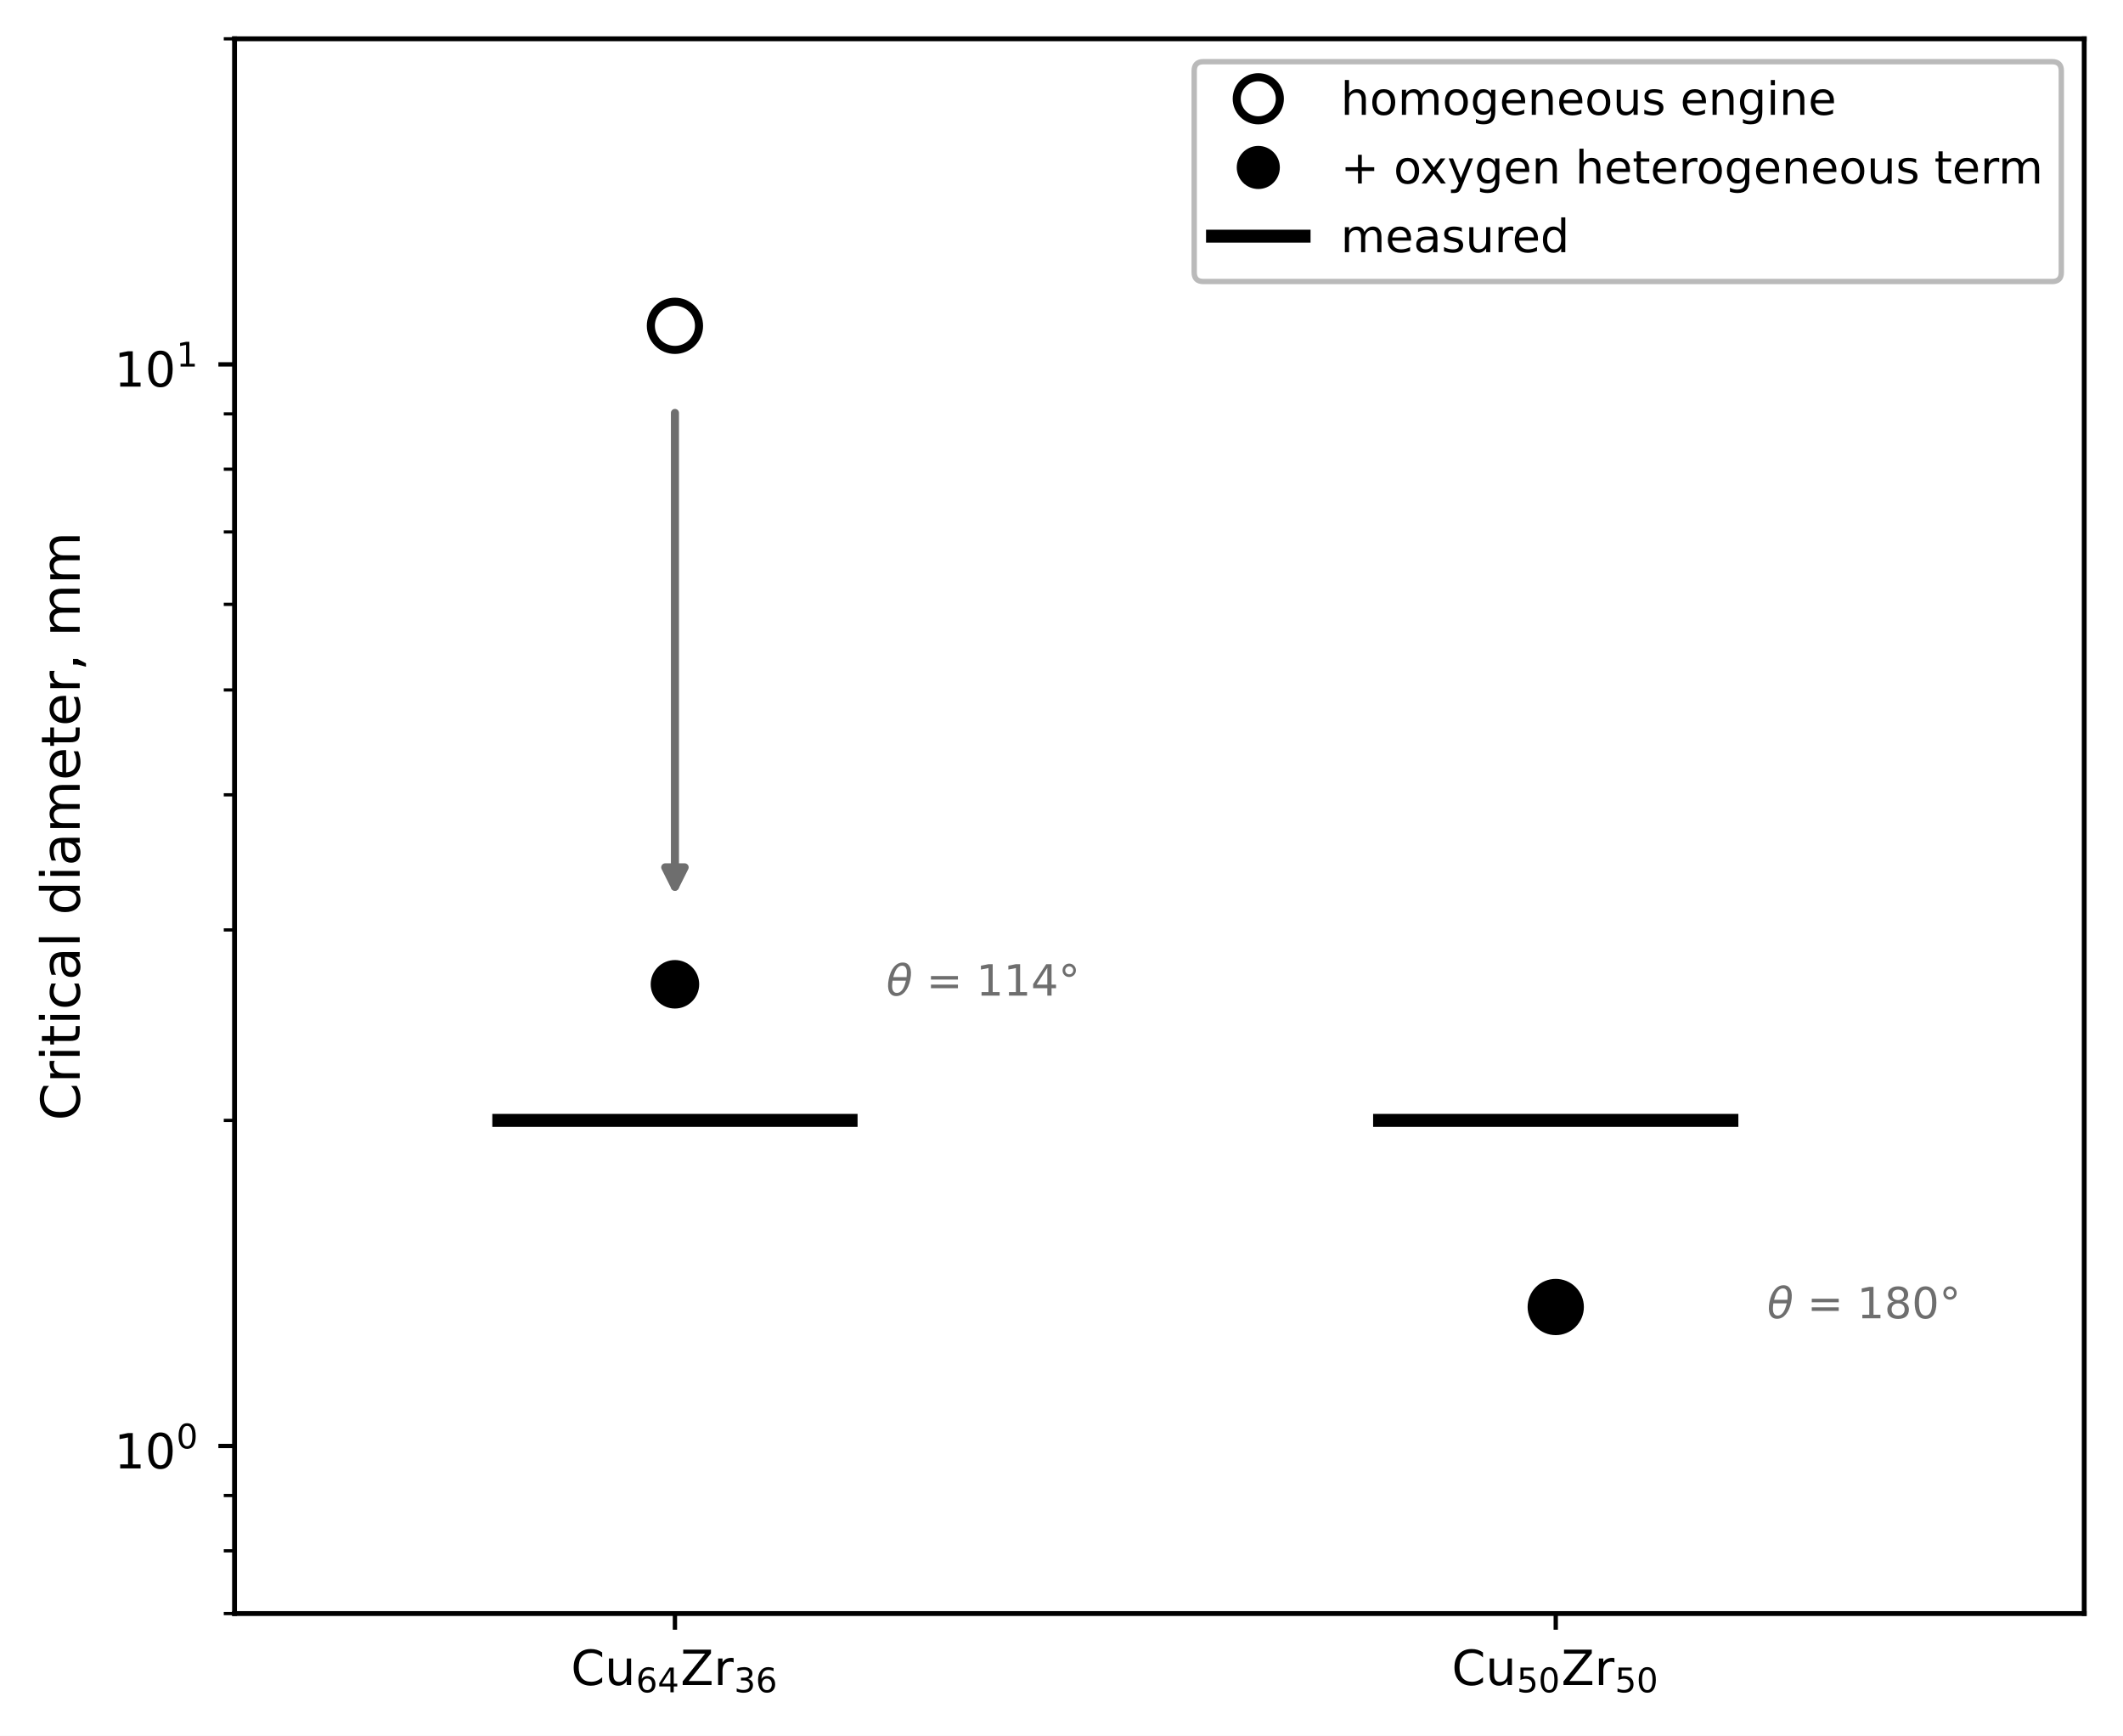
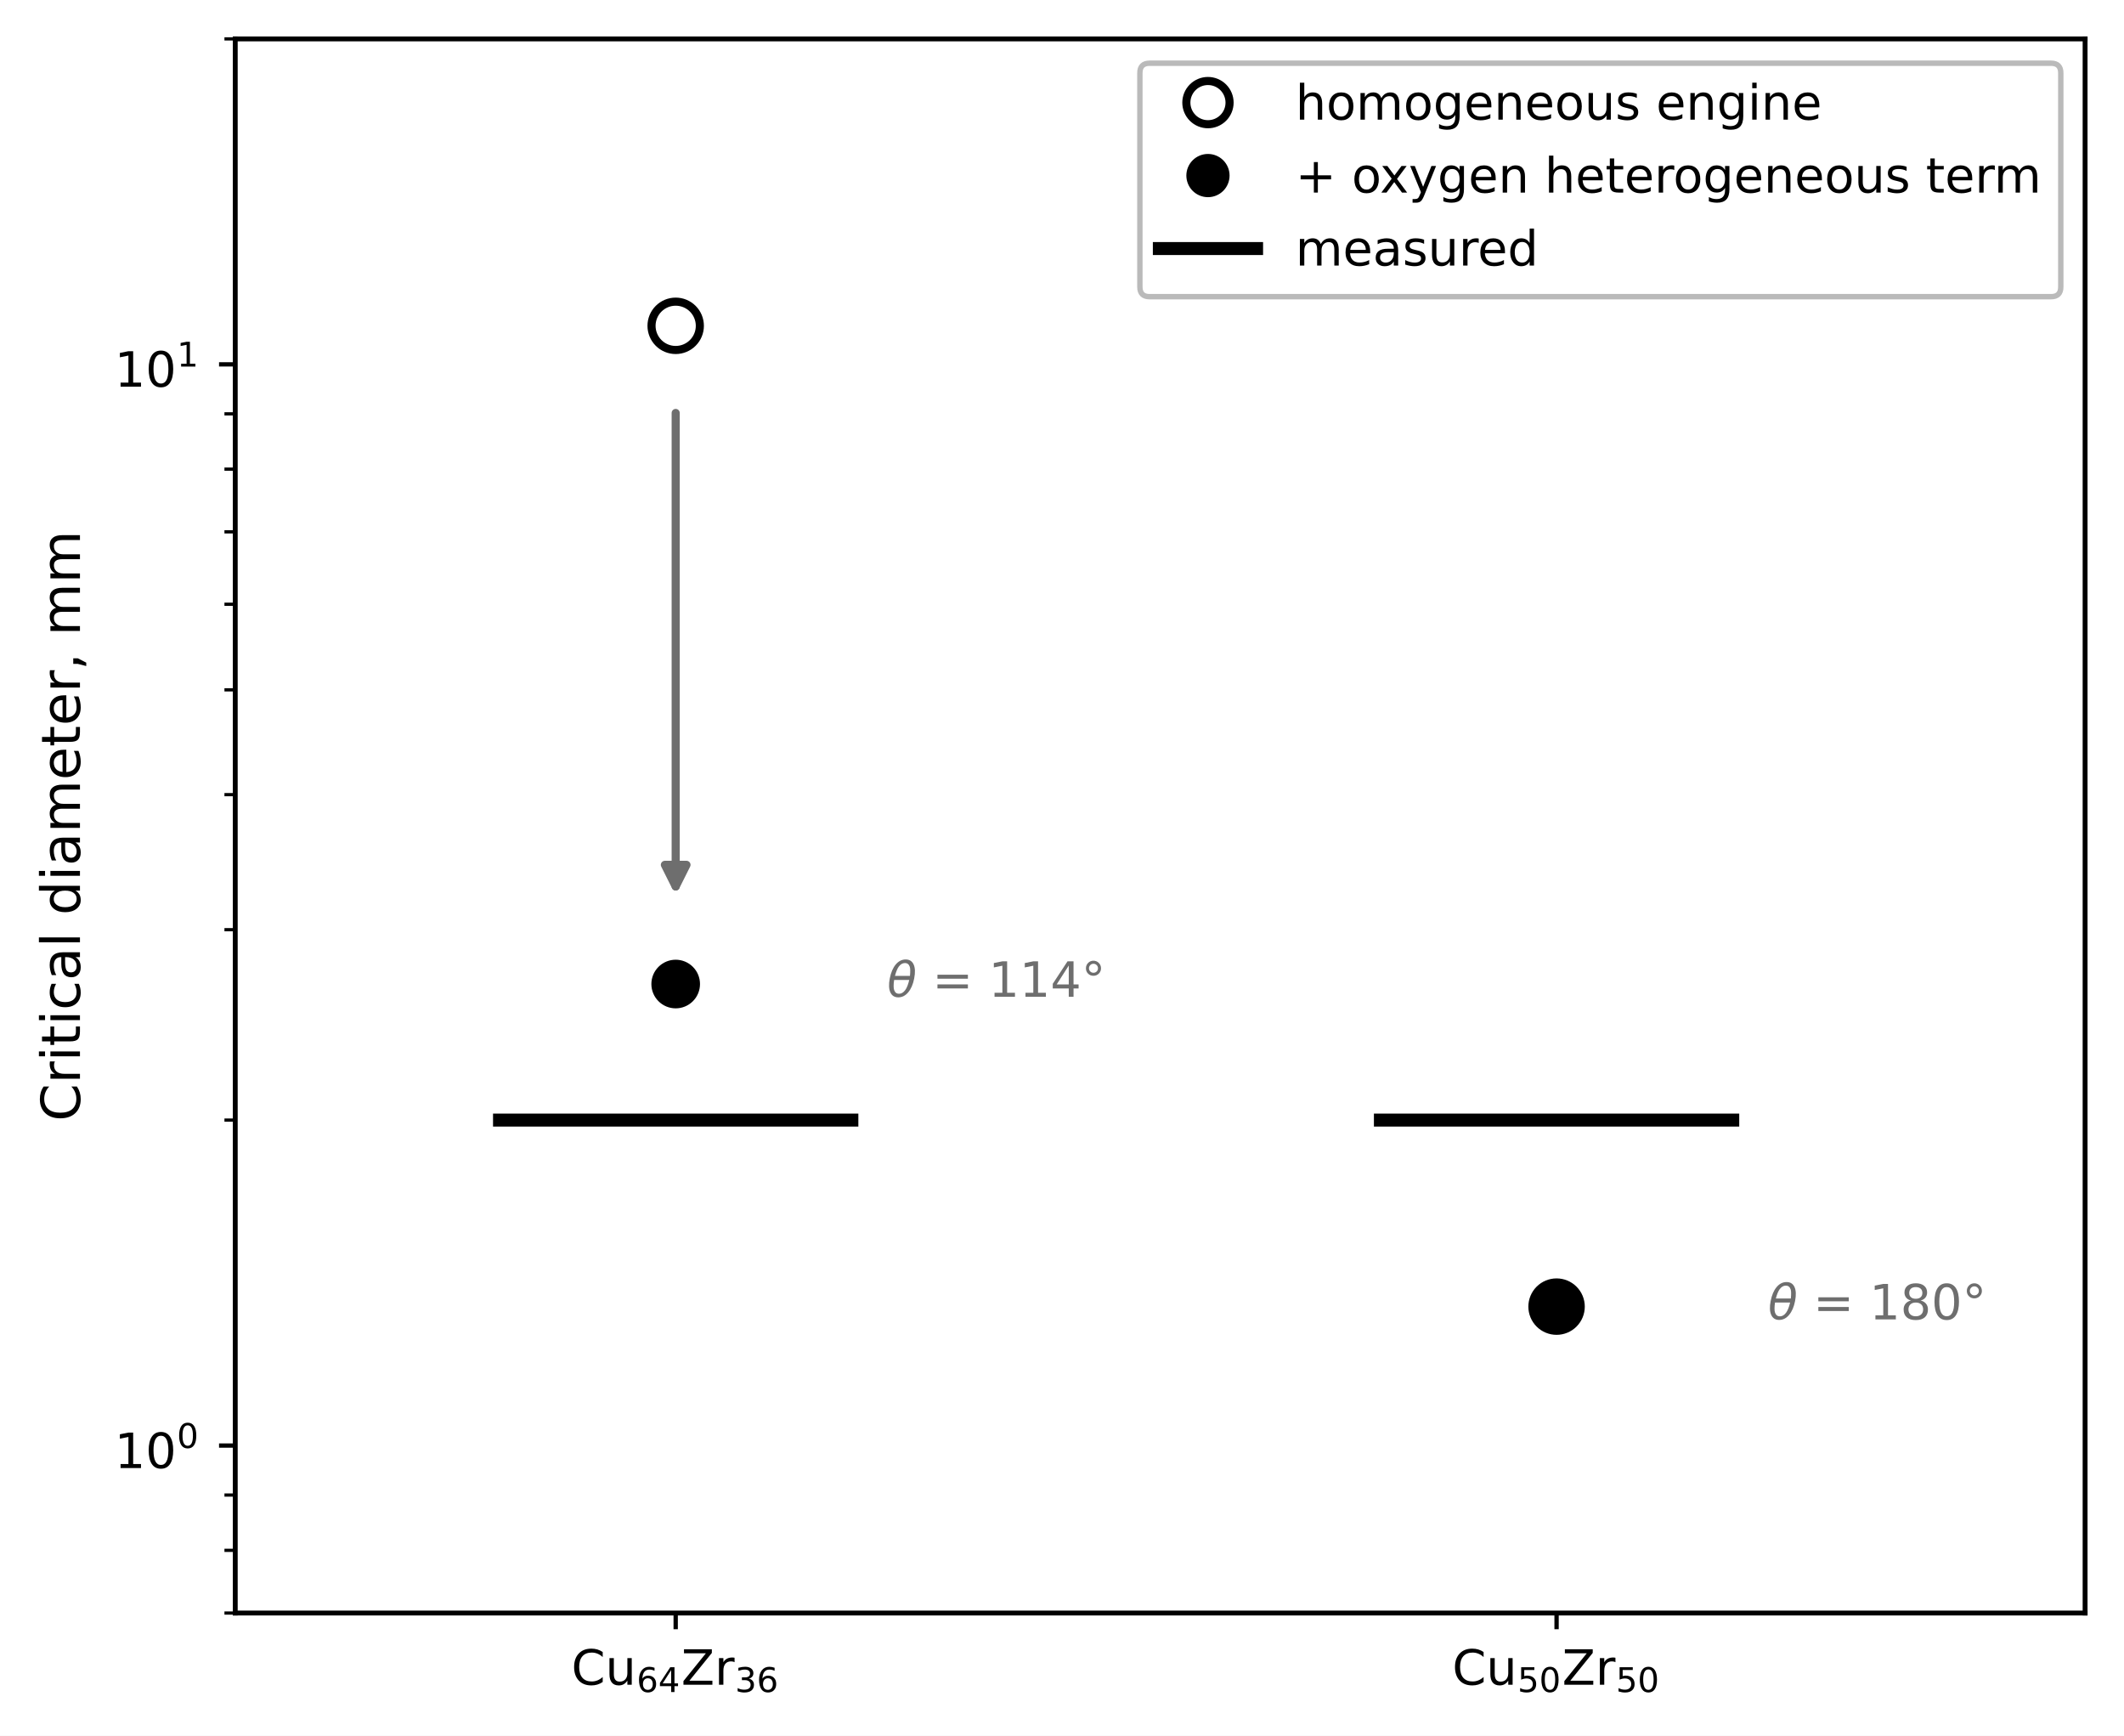
- <svg xmlns="http://www.w3.org/2000/svg" xmlns:xlink="http://www.w3.org/1999/xlink" width="394.118pt" height="322.2pt" viewBox="0 0 394.118 322.2" version="1.1">
+ <svg xmlns="http://www.w3.org/2000/svg" xmlns:xlink="http://www.w3.org/1999/xlink" width="393.118pt" height="321.2pt" viewBox="0 0 393.118 321.2" version="1.1">
  <defs>
    <style type="text/css">*{stroke-linejoin: round; stroke-linecap: butt}</style>
  </defs>
  <g id="figure_1">
    <g id="patch_1">
-       <path d="M 0 322.2  L 394.118 322.2  L 394.118 0  L 0 0  z " style="fill: #ffffff" />
+       <path d="M 0 321.2  L 393.118 321.2  L 393.118 0  L 0 0  z " style="fill: #ffffff" />
    </g>
    <g id="axes_1">
      <g id="patch_2">
-         <path d="M 43.541 299.5  L 386.918 299.5  L 386.918 7.2  L 43.541 7.2  z " style="fill: #ffffff" />
+         <path d="M 43.541 298.5  L 385.918 298.5  L 385.918 7.2  L 43.541 7.2  z " style="fill: #ffffff" />
      </g>
      <g id="matplotlib.axis_1">
        <g id="xtick_1">
          <g id="line2d_1">
            <defs>
-               <path id="m8888792fe9" d="M 0 0  L 0 3  " style="stroke: #000000; stroke-width: 0.8" />
-             </defs>
-             <g>
-               <use xlink:href="#m8888792fe9" x="125.297" y="299.5" style="stroke: #000000; stroke-width: 0.8" />
+               <path id="m7970020c0f" d="M 0 0  L 0 3  " style="stroke: #000000; stroke-width: 0.8" />
+             </defs>
+             <g>
+               <use xlink:href="#m7970020c0f" x="125.059" y="298.5" style="stroke: #000000; stroke-width: 0.8" />
            </g>
          </g>
          <g id="text_1">
-             <g transform="translate(105.9924 312.8379) scale(0.09 -0.09)">
+             <g transform="translate(105.7543 311.8379) scale(0.09 -0.09)">
              <defs>
                <path id="DejaVuSans-26" d="M 4122 4306  L 4122 3641  Q 3803 3938 3442 4084  Q 3081 4231 2675 4231  Q 1875 4231 1450 3742  Q 1025 3253 1025 2328  Q 1025 1406 1450 917  Q 1875 428 2675 428  Q 3081 428 3442 575  Q 3803 722 4122 1019  L 4122 359  Q 3791 134 3420 21  Q 3050 -91 2638 -91  Q 1578 -91 968 557  Q 359 1206 359 2328  Q 359 3453 968 4101  Q 1578 4750 2638 4750  Q 3056 4750 3426 4639  Q 3797 4528 4122 4306  z " transform="scale(0.015625)" />
                <path id="DejaVuSans-58" d="M 544 1381  L 544 3500  L 1119 3500  L 1119 1403  Q 1119 906 1312 657  Q 1506 409 1894 409  Q 2359 409 2629 706  Q 2900 1003 2900 1516  L 2900 3500  L 3475 3500  L 3475 0  L 2900 0  L 2900 538  Q 2691 219 2414 64  Q 2138 -91 1772 -91  Q 1169 -91 856 284  Q 544 659 544 1381  z M 1991 3584  L 1991 3584  z " transform="scale(0.015625)" />
                <path id="DejaVuSans-19" d="M 2113 2584  Q 1688 2584 1439 2293  Q 1191 2003 1191 1497  Q 1191 994 1439 701  Q 1688 409 2113 409  Q 2538 409 2786 701  Q 3034 994 3034 1497  Q 3034 2003 2786 2293  Q 2538 2584 2113 2584  z M 3366 4563  L 3366 3988  Q 3128 4100 2886 4159  Q 2644 4219 2406 4219  Q 1781 4219 1451 3797  Q 1122 3375 1075 2522  Q 1259 2794 1537 2939  Q 1816 3084 2150 3084  Q 2853 3084 3261 2657  Q 3669 2231 3669 1497  Q 3669 778 3244 343  Q 2819 -91 2113 -91  Q 1303 -91 875 529  Q 447 1150 447 2328  Q 447 3434 972 4092  Q 1497 4750 2381 4750  Q 2619 4750 2861 4703  Q 3103 4656 3366 4563  z " transform="scale(0.015625)" />
                <path id="DejaVuSans-17" d="M 2419 4116  L 825 1625  L 2419 1625  L 2419 4116  z M 2253 4666  L 3047 4666  L 3047 1625  L 3713 1625  L 3713 1100  L 3047 1100  L 3047 0  L 2419 0  L 2419 1100  L 313 1100  L 313 1709  L 2253 4666  z " transform="scale(0.015625)" />
                <path id="DejaVuSans-3d" d="M 359 4666  L 4025 4666  L 4025 4184  L 1075 531  L 4097 531  L 4097 0  L 288 0  L 288 481  L 3238 4134  L 359 4134  L 359 4666  z " transform="scale(0.015625)" />
                <path id="DejaVuSans-55" d="M 2631 2963  Q 2534 3019 2420 3045  Q 2306 3072 2169 3072  Q 1681 3072 1420 2755  Q 1159 2438 1159 1844  L 1159 0  L 581 0  L 581 3500  L 1159 3500  L 1159 2956  Q 1341 3275 1631 3429  Q 1922 3584 2338 3584  Q 2397 3584 2469 3576  Q 2541 3569 2628 3553  L 2631 2963  z " transform="scale(0.015625)" />
                <path id="DejaVuSans-16" d="M 2597 2516  Q 3050 2419 3304 2112  Q 3559 1806 3559 1356  Q 3559 666 3084 287  Q 2609 -91 1734 -91  Q 1441 -91 1130 -33  Q 819 25 488 141  L 488 750  Q 750 597 1062 519  Q 1375 441 1716 441  Q 2309 441 2620 675  Q 2931 909 2931 1356  Q 2931 1769 2642 2001  Q 2353 2234 1838 2234  L 1294 2234  L 1294 2753  L 1863 2753  Q 2328 2753 2575 2939  Q 2822 3125 2822 3475  Q 2822 3834 2567 4026  Q 2313 4219 1838 4219  Q 1578 4219 1281 4162  Q 984 4106 628 3988  L 628 4550  Q 988 4650 1302 4700  Q 1616 4750 1894 4750  Q 2613 4750 3031 4423  Q 3450 4097 3450 3541  Q 3450 3153 3228 2886  Q 3006 2619 2597 2516  z " transform="scale(0.015625)" />
              </defs>
              <use xlink:href="#DejaVuSans-26" transform="translate(0 0.78125)" />
              <use xlink:href="#DejaVuSans-58" transform="translate(69.82422 0.78125)" />
              <use xlink:href="#DejaVuSans-19" transform="translate(134.1602 -14.2187) scale(0.7)" />
              <use xlink:href="#DejaVuSans-17" transform="translate(178.6963 -14.2187) scale(0.7)" />
              <use xlink:href="#DejaVuSans-3d" transform="translate(225.9668 0.78125)" />
              <use xlink:href="#DejaVuSans-55" transform="translate(294.4727 0.78125)" />
              <use xlink:href="#DejaVuSans-16" transform="translate(336.543 -14.2187) scale(0.7)" />
              <use xlink:href="#DejaVuSans-19" transform="translate(381.0791 -14.2187) scale(0.7)" />
            </g>
          </g>
        </g>
        <g id="xtick_2">
          <g id="line2d_2">
            <g>
-               <use xlink:href="#m8888792fe9" x="288.811" y="299.5" style="stroke: #000000; stroke-width: 0.8" />
+               <use xlink:href="#m7970020c0f" x="288.096" y="298.5" style="stroke: #000000; stroke-width: 0.8" />
            </g>
          </g>
          <g id="text_2">
-             <g transform="translate(269.5055 312.8379) scale(0.09 -0.09)">
+             <g transform="translate(268.7912 311.8379) scale(0.09 -0.09)">
              <defs>
                <path id="DejaVuSans-18" d="M 691 4666  L 3169 4666  L 3169 4134  L 1269 4134  L 1269 2991  Q 1406 3038 1543 3061  Q 1681 3084 1819 3084  Q 2600 3084 3056 2656  Q 3513 2228 3513 1497  Q 3513 744 3044 326  Q 2575 -91 1722 -91  Q 1428 -91 1123 -41  Q 819 9 494 109  L 494 744  Q 775 591 1075 516  Q 1375 441 1709 441  Q 2250 441 2565 725  Q 2881 1009 2881 1497  Q 2881 1984 2565 2268  Q 2250 2553 1709 2553  Q 1456 2553 1204 2497  Q 953 2441 691 2322  L 691 4666  z " transform="scale(0.015625)" />
                <path id="DejaVuSans-13" d="M 2034 4250  Q 1547 4250 1301 3770  Q 1056 3291 1056 2328  Q 1056 1369 1301 889  Q 1547 409 2034 409  Q 2525 409 2770 889  Q 3016 1369 3016 2328  Q 3016 3291 2770 3770  Q 2525 4250 2034 4250  z M 2034 4750  Q 2819 4750 3233 4129  Q 3647 3509 3647 2328  Q 3647 1150 3233 529  Q 2819 -91 2034 -91  Q 1250 -91 836 529  Q 422 1150 422 2328  Q 422 3509 836 4129  Q 1250 4750 2034 4750  z " transform="scale(0.015625)" />
              </defs>
              <use xlink:href="#DejaVuSans-26" transform="translate(0 0.78125)" />
              <use xlink:href="#DejaVuSans-58" transform="translate(69.82422 0.78125)" />
              <use xlink:href="#DejaVuSans-18" transform="translate(134.1602 -14.2187) scale(0.7)" />
              <use xlink:href="#DejaVuSans-13" transform="translate(178.6963 -14.2187) scale(0.7)" />
              <use xlink:href="#DejaVuSans-3d" transform="translate(225.9668 0.78125)" />
              <use xlink:href="#DejaVuSans-55" transform="translate(294.4727 0.78125)" />
              <use xlink:href="#DejaVuSans-18" transform="translate(336.543 -14.2187) scale(0.7)" />
              <use xlink:href="#DejaVuSans-13" transform="translate(381.0791 -14.2187) scale(0.7)" />
            </g>
          </g>
        </g>
      </g>
      <g id="matplotlib.axis_2">
        <g id="ytick_1">
          <g id="line2d_3">
            <defs>
-               <path id="m0bd6d83e95" d="M 0 0  L -3 0  " style="stroke: #000000; stroke-width: 0.8" />
-             </defs>
-             <g>
-               <use xlink:href="#m0bd6d83e95" x="43.541" y="268.401" style="stroke: #000000; stroke-width: 0.8" />
+               <path id="m68d70d386d" d="M 0 0  L -3 0  " style="stroke: #000000; stroke-width: 0.8" />
+             </defs>
+             <g>
+               <use xlink:href="#m68d70d386d" x="43.541" y="267.508" style="stroke: #000000; stroke-width: 0.8" />
            </g>
          </g>
          <g id="text_3">
-             <g transform="translate(21.20078 272.6311) scale(0.09 -0.09)">
+             <g transform="translate(21.20078 271.7375) scale(0.09 -0.09)">
              <defs>
                <path id="DejaVuSans-14" d="M 794 531  L 1825 531  L 1825 4091  L 703 3866  L 703 4441  L 1819 4666  L 2450 4666  L 2450 531  L 3481 531  L 3481 0  L 794 0  L 794 531  z " transform="scale(0.015625)" />
              </defs>
              <use xlink:href="#DejaVuSans-14" transform="translate(0 0.746875)" />
              <use xlink:href="#DejaVuSans-13" transform="translate(63.62305 0.746875)" />
              <use xlink:href="#DejaVuSans-13" transform="translate(128.2031 42.04688) scale(0.7)" />
            </g>
          </g>
        </g>
        <g id="ytick_2">
          <g id="line2d_4">
            <g>
-               <use xlink:href="#m0bd6d83e95" x="43.541" y="67.636" style="stroke: #000000; stroke-width: 0.8" />
+               <use xlink:href="#m68d70d386d" x="43.541" y="67.429" style="stroke: #000000; stroke-width: 0.8" />
            </g>
          </g>
          <g id="text_4">
-             <g transform="translate(21.20078 71.82125) scale(0.09 -0.09)">
+             <g transform="translate(21.20078 71.61449) scale(0.09 -0.09)">
              <use xlink:href="#DejaVuSans-14" transform="translate(0 0.665625)" />
              <use xlink:href="#DejaVuSans-13" transform="translate(63.62305 0.665625)" />
              <use xlink:href="#DejaVuSans-14" transform="translate(128.2031 41.96563) scale(0.7)" />
            </g>
          </g>
        </g>
        <g id="ytick_3">
          <g id="line2d_5">
            <defs>
-               <path id="m7baec87d78" d="M 0 0  L -2 0  " style="stroke: #000000; stroke-width: 0.6" />
-             </defs>
-             <g>
-               <use xlink:href="#m7baec87d78" x="43.541" y="299.5" style="stroke: #000000; stroke-width: 0.6" />
+               <path id="m01186e4fbb" d="M 0 0  L -2 0  " style="stroke: #000000; stroke-width: 0.6" />
+             </defs>
+             <g>
+               <use xlink:href="#m01186e4fbb" x="43.541" y="298.5" style="stroke: #000000; stroke-width: 0.6" />
            </g>
          </g>
        </g>
        <g id="ytick_4">
          <g id="line2d_6">
            <g>
-               <use xlink:href="#m7baec87d78" x="43.541" y="287.857" style="stroke: #000000; stroke-width: 0.6" />
+               <use xlink:href="#m01186e4fbb" x="43.541" y="286.897" style="stroke: #000000; stroke-width: 0.6" />
            </g>
          </g>
        </g>
        <g id="ytick_5">
          <g id="line2d_7">
            <g>
-               <use xlink:href="#m7baec87d78" x="43.541" y="277.588" style="stroke: #000000; stroke-width: 0.6" />
+               <use xlink:href="#m01186e4fbb" x="43.541" y="276.663" style="stroke: #000000; stroke-width: 0.6" />
            </g>
          </g>
        </g>
        <g id="ytick_6">
          <g id="line2d_8">
            <g>
-               <use xlink:href="#m7baec87d78" x="43.541" y="207.965" style="stroke: #000000; stroke-width: 0.6" />
+               <use xlink:href="#m01186e4fbb" x="43.541" y="207.278" style="stroke: #000000; stroke-width: 0.6" />
            </g>
          </g>
        </g>
        <g id="ytick_7">
          <g id="line2d_9">
            <g>
-               <use xlink:href="#m7baec87d78" x="43.541" y="172.612" style="stroke: #000000; stroke-width: 0.6" />
+               <use xlink:href="#m01186e4fbb" x="43.541" y="172.046" style="stroke: #000000; stroke-width: 0.6" />
            </g>
          </g>
        </g>
        <g id="ytick_8">
          <g id="line2d_10">
            <g>
-               <use xlink:href="#m7baec87d78" x="43.541" y="147.529" style="stroke: #000000; stroke-width: 0.6" />
+               <use xlink:href="#m01186e4fbb" x="43.541" y="147.049" style="stroke: #000000; stroke-width: 0.6" />
            </g>
          </g>
        </g>
        <g id="ytick_9">
          <g id="line2d_11">
            <g>
-               <use xlink:href="#m7baec87d78" x="43.541" y="128.072" style="stroke: #000000; stroke-width: 0.6" />
+               <use xlink:href="#m01186e4fbb" x="43.541" y="127.659" style="stroke: #000000; stroke-width: 0.6" />
            </g>
          </g>
        </g>
        <g id="ytick_10">
          <g id="line2d_12">
            <g>
-               <use xlink:href="#m7baec87d78" x="43.541" y="112.176" style="stroke: #000000; stroke-width: 0.6" />
+               <use xlink:href="#m01186e4fbb" x="43.541" y="111.817" style="stroke: #000000; stroke-width: 0.6" />
            </g>
          </g>
        </g>
        <g id="ytick_11">
          <g id="line2d_13">
            <g>
-               <use xlink:href="#m7baec87d78" x="43.541" y="98.735" style="stroke: #000000; stroke-width: 0.6" />
+               <use xlink:href="#m01186e4fbb" x="43.541" y="98.422" style="stroke: #000000; stroke-width: 0.6" />
            </g>
          </g>
        </g>
        <g id="ytick_12">
          <g id="line2d_14">
            <g>
-               <use xlink:href="#m7baec87d78" x="43.541" y="87.092" style="stroke: #000000; stroke-width: 0.6" />
+               <use xlink:href="#m01186e4fbb" x="43.541" y="86.819" style="stroke: #000000; stroke-width: 0.6" />
            </g>
          </g>
        </g>
        <g id="ytick_13">
          <g id="line2d_15">
            <g>
-               <use xlink:href="#m7baec87d78" x="43.541" y="76.823" style="stroke: #000000; stroke-width: 0.6" />
+               <use xlink:href="#m01186e4fbb" x="43.541" y="76.585" style="stroke: #000000; stroke-width: 0.6" />
            </g>
          </g>
        </g>
        <g id="ytick_14">
          <g id="line2d_16">
            <g>
-               <use xlink:href="#m7baec87d78" x="43.541" y="7.2" style="stroke: #000000; stroke-width: 0.6" />
+               <use xlink:href="#m01186e4fbb" x="43.541" y="7.2" style="stroke: #000000; stroke-width: 0.6" />
            </g>
          </g>
        </g>
        <g id="text_5">
-           <g transform="translate(14.79844 208.0117) rotate(-90) scale(0.1 -0.1)">
+           <g transform="translate(14.79844 207.5117) rotate(-90) scale(0.1 -0.1)">
            <defs>
              <path id="DejaVuSans-4c" d="M 603 3500  L 1178 3500  L 1178 0  L 603 0  L 603 3500  z M 603 4863  L 1178 4863  L 1178 4134  L 603 4134  L 603 4863  z " transform="scale(0.015625)" />
              <path id="DejaVuSans-57" d="M 1172 4494  L 1172 3500  L 2356 3500  L 2356 3053  L 1172 3053  L 1172 1153  Q 1172 725 1289 603  Q 1406 481 1766 481  L 2356 481  L 2356 0  L 1766 0  Q 1100 0 847 248  Q 594 497 594 1153  L 594 3053  L 172 3053  L 172 3500  L 594 3500  L 594 4494  L 1172 4494  z " transform="scale(0.015625)" />
              <path id="DejaVuSans-46" d="M 3122 3366  L 3122 2828  Q 2878 2963 2633 3030  Q 2388 3097 2138 3097  Q 1578 3097 1268 2742  Q 959 2388 959 1747  Q 959 1106 1268 751  Q 1578 397 2138 397  Q 2388 397 2633 464  Q 2878 531 3122 666  L 3122 134  Q 2881 22 2623 -34  Q 2366 -91 2075 -91  Q 1284 -91 818 406  Q 353 903 353 1747  Q 353 2603 823 3093  Q 1294 3584 2113 3584  Q 2378 3584 2631 3529  Q 2884 3475 3122 3366  z " transform="scale(0.015625)" />
              <path id="DejaVuSans-44" d="M 2194 1759  Q 1497 1759 1228 1600  Q 959 1441 959 1056  Q 959 750 1161 570  Q 1363 391 1709 391  Q 2188 391 2477 730  Q 2766 1069 2766 1631  L 2766 1759  L 2194 1759  z M 3341 1997  L 3341 0  L 2766 0  L 2766 531  Q 2569 213 2275 61  Q 1981 -91 1556 -91  Q 1019 -91 701 211  Q 384 513 384 1019  Q 384 1609 779 1909  Q 1175 2209 1959 2209  L 2766 2209  L 2766 2266  Q 2766 2663 2505 2880  Q 2244 3097 1772 3097  Q 1472 3097 1187 3025  Q 903 2953 641 2809  L 641 3341  Q 956 3463 1253 3523  Q 1550 3584 1831 3584  Q 2591 3584 2966 3190  Q 3341 2797 3341 1997  z " transform="scale(0.015625)" />
              <path id="DejaVuSans-4f" d="M 603 4863  L 1178 4863  L 1178 0  L 603 0  L 603 4863  z " transform="scale(0.015625)" />
              <path id="DejaVuSans-3" transform="scale(0.015625)" />
              <path id="DejaVuSans-47" d="M 2906 2969  L 2906 4863  L 3481 4863  L 3481 0  L 2906 0  L 2906 525  Q 2725 213 2448 61  Q 2172 -91 1784 -91  Q 1150 -91 751 415  Q 353 922 353 1747  Q 353 2572 751 3078  Q 1150 3584 1784 3584  Q 2172 3584 2448 3432  Q 2725 3281 2906 2969  z M 947 1747  Q 947 1113 1208 752  Q 1469 391 1925 391  Q 2381 391 2643 752  Q 2906 1113 2906 1747  Q 2906 2381 2643 2742  Q 2381 3103 1925 3103  Q 1469 3103 1208 2742  Q 947 2381 947 1747  z " transform="scale(0.015625)" />
              <path id="DejaVuSans-50" d="M 3328 2828  Q 3544 3216 3844 3400  Q 4144 3584 4550 3584  Q 5097 3584 5394 3201  Q 5691 2819 5691 2113  L 5691 0  L 5113 0  L 5113 2094  Q 5113 2597 4934 2840  Q 4756 3084 4391 3084  Q 3944 3084 3684 2787  Q 3425 2491 3425 1978  L 3425 0  L 2847 0  L 2847 2094  Q 2847 2600 2669 2842  Q 2491 3084 2119 3084  Q 1678 3084 1418 2786  Q 1159 2488 1159 1978  L 1159 0  L 581 0  L 581 3500  L 1159 3500  L 1159 2956  Q 1356 3278 1631 3431  Q 1906 3584 2284 3584  Q 2666 3584 2933 3390  Q 3200 3197 3328 2828  z " transform="scale(0.015625)" />
              <path id="DejaVuSans-48" d="M 3597 1894  L 3597 1613  L 953 1613  Q 991 1019 1311 708  Q 1631 397 2203 397  Q 2534 397 2845 478  Q 3156 559 3463 722  L 3463 178  Q 3153 47 2828 -22  Q 2503 -91 2169 -91  Q 1331 -91 842 396  Q 353 884 353 1716  Q 353 2575 817 3079  Q 1281 3584 2069 3584  Q 2775 3584 3186 3129  Q 3597 2675 3597 1894  z M 3022 2063  Q 3016 2534 2758 2815  Q 2500 3097 2075 3097  Q 1594 3097 1305 2825  Q 1016 2553 972 2059  L 3022 2063  z " transform="scale(0.015625)" />
              <path id="DejaVuSans-f" d="M 750 794  L 1409 794  L 1409 256  L 897 -744  L 494 -744  L 750 256  L 750 794  z " transform="scale(0.015625)" />
            </defs>
            <use xlink:href="#DejaVuSans-26" />
            <use xlink:href="#DejaVuSans-55" transform="translate(69.82812 0)" />
            <use xlink:href="#DejaVuSans-4c" transform="translate(110.9375 0)" />
            <use xlink:href="#DejaVuSans-57" transform="translate(138.7188 0)" />
            <use xlink:href="#DejaVuSans-4c" transform="translate(177.9219 0)" />
            <use xlink:href="#DejaVuSans-46" transform="translate(205.7031 0)" />
            <use xlink:href="#DejaVuSans-44" transform="translate(260.6875 0)" />
            <use xlink:href="#DejaVuSans-4f" transform="translate(321.9688 0)" />
            <use xlink:href="#DejaVuSans-3" transform="translate(349.75 0)" />
            <use xlink:href="#DejaVuSans-47" transform="translate(381.5312 0)" />
            <use xlink:href="#DejaVuSans-4c" transform="translate(445.0156 0)" />
            <use xlink:href="#DejaVuSans-44" transform="translate(472.7969 0)" />
            <use xlink:href="#DejaVuSans-50" transform="translate(534.0781 0)" />
            <use xlink:href="#DejaVuSans-48" transform="translate(631.4844 0)" />
            <use xlink:href="#DejaVuSans-57" transform="translate(693.0156 0)" />
            <use xlink:href="#DejaVuSans-48" transform="translate(732.2188 0)" />
            <use xlink:href="#DejaVuSans-55" transform="translate(793.75 0)" />
            <use xlink:href="#DejaVuSans-f" transform="translate(834.8594 0)" />
            <use xlink:href="#DejaVuSans-3" transform="translate(866.6406 0)" />
            <use xlink:href="#DejaVuSans-50" transform="translate(898.4219 0)" />
            <use xlink:href="#DejaVuSans-50" transform="translate(995.8281 0)" />
          </g>
        </g>
      </g>
      <g id="line2d_17">
-         <path d="M 92.595 207.965  L 158 207.965  " clip-path="url(#p0839ac4078)" style="fill: none; stroke: #000000; stroke-width: 2.4; stroke-linecap: square" />
+         <path d="M 92.452 207.278  L 157.667 207.278  " clip-path="url(#p250e9632c1)" style="fill: none; stroke: #000000; stroke-width: 2.4; stroke-linecap: square" />
      </g>
      <g id="line2d_18">
-         <path d="M 256.108 207.965  L 321.513 207.965  " clip-path="url(#p0839ac4078)" style="fill: none; stroke: #000000; stroke-width: 2.4; stroke-linecap: square" />
+         <path d="M 255.489 207.278  L 320.704 207.278  " clip-path="url(#p250e9632c1)" style="fill: none; stroke: #000000; stroke-width: 2.4; stroke-linecap: square" />
      </g>
      <g id="patch_3">
-         <path d="M 43.541 299.5  L 43.541 7.2  " style="fill: none; stroke: #000000; stroke-width: 0.9; stroke-linejoin: miter; stroke-linecap: square" />
+         <path d="M 43.541 298.5  L 43.541 7.2  " style="fill: none; stroke: #000000; stroke-width: 0.9; stroke-linejoin: miter; stroke-linecap: square" />
      </g>
      <g id="patch_4">
-         <path d="M 386.918 299.5  L 386.918 7.2  " style="fill: none; stroke: #000000; stroke-width: 0.9; stroke-linejoin: miter; stroke-linecap: square" />
+         <path d="M 385.918 298.5  L 385.918 7.2  " style="fill: none; stroke: #000000; stroke-width: 0.9; stroke-linejoin: miter; stroke-linecap: square" />
      </g>
      <g id="patch_5">
-         <path d="M 43.541 299.5  L 386.918 299.5  " style="fill: none; stroke: #000000; stroke-width: 0.9; stroke-linejoin: miter; stroke-linecap: square" />
+         <path d="M 43.541 298.5  L 385.918 298.5  " style="fill: none; stroke: #000000; stroke-width: 0.9; stroke-linejoin: miter; stroke-linecap: square" />
      </g>
      <g id="patch_6">
-         <path d="M 43.541 7.2  L 386.918 7.2  " style="fill: none; stroke: #000000; stroke-width: 0.9; stroke-linejoin: miter; stroke-linecap: square" />
+         <path d="M 43.541 7.2  L 385.918 7.2  " style="fill: none; stroke: #000000; stroke-width: 0.9; stroke-linejoin: miter; stroke-linecap: square" />
      </g>
      <g id="patch_7">
-         <path d="M 125.297 76.651  Q 125.297 121.461 125.297 164.594  " style="fill: none; stroke: #6e6e6e; stroke-width: 1.5; stroke-linecap: round" />
-         <path d="M 127.097 160.994  L 125.297 164.594  L 123.497 160.994  z " style="fill: #6e6e6e; stroke: #6e6e6e; stroke-width: 1.5; stroke-linecap: round" />
+         <path d="M 125.059 76.419  Q 125.059 121.07 125.059 164.044  " style="fill: none; stroke: #6e6e6e; stroke-width: 1.5; stroke-linecap: round" />
+         <path d="M 127.059 160.044  L 125.059 164.044  L 123.059 160.044  z " style="fill: #6e6e6e; stroke: #6e6e6e; stroke-width: 1.5; stroke-linecap: round" />
      </g>
      <g id="text_6">
-         <g style="fill: #6e6e6e" transform="translate(164.5405 184.8204) scale(0.08 -0.08)">
+         <g style="fill: #6e6e6e" transform="translate(164.1881 184.4848) scale(0.09 -0.09)">
          <defs>
            <path id="DejaVuSans-Oblique-34c" d="M 2913 2219  L 925 2219  Q 791 1284 928 888  Q 1100 400 1566 400  Q 2034 400 2391 891  Q 2703 1322 2913 2219  z M 3009 2750  Q 3094 3638 2984 3950  Q 2813 4444 2353 4444  Q 1875 4444 1525 3956  Q 1250 3563 1034 2750  L 3009 2750  z M 2444 4913  Q 3194 4913 3494 4250  Q 3794 3591 3566 2422  Q 3341 1256 2781 594  Q 2225 -72 1475 -72  Q 722 -72 425 594  Q 128 1256 353 2422  Q 581 3591 1134 4250  Q 1691 4913 2444 4913  z " transform="scale(0.015625)" />
            <path id="DejaVuSans-20" d="M 678 2906  L 4684 2906  L 4684 2381  L 678 2381  L 678 2906  z M 678 1631  L 4684 1631  L 4684 1100  L 678 1100  L 678 1631  z " transform="scale(0.015625)" />
            <path id="DejaVuSans-72" d="M 1600 4347  Q 1350 4347 1178 4173  Q 1006 4000 1006 3750  Q 1006 3503 1178 3333  Q 1350 3163 1600 3163  Q 1850 3163 2022 3333  Q 2194 3503 2194 3750  Q 2194 3997 2020 4172  Q 1847 4347 1600 4347  z M 1600 4750  Q 1800 4750 1984 4673  Q 2169 4597 2303 4453  Q 2447 4313 2519 4134  Q 2591 3956 2591 3750  Q 2591 3338 2302 3052  Q 2013 2766 1594 2766  Q 1172 2766 890 3047  Q 609 3328 609 3750  Q 609 4169 896 4459  Q 1184 4750 1600 4750  z " transform="scale(0.015625)" />
          </defs>
          <use xlink:href="#DejaVuSans-Oblique-34c" transform="translate(0 0.234375)" />
          <use xlink:href="#DejaVuSans-3" transform="translate(61.18164 0.234375)" />
          <use xlink:href="#DejaVuSans-20" transform="translate(92.96875 0.234375)" />
          <use xlink:href="#DejaVuSans-3" transform="translate(176.7578 0.234375)" />
          <use xlink:href="#DejaVuSans-14" transform="translate(208.5449 0.234375)" />
          <use xlink:href="#DejaVuSans-14" transform="translate(272.168 0.234375)" />
          <use xlink:href="#DejaVuSans-17" transform="translate(335.791 0.234375)" />
          <use xlink:href="#DejaVuSans-72" transform="translate(399.4141 0.234375)" />
        </g>
      </g>
      <g id="text_7">
-         <g style="fill: #6e6e6e" transform="translate(328.0537 244.7212) scale(0.08 -0.08)">
+         <g style="fill: #6e6e6e" transform="translate(327.2251 244.1807) scale(0.09 -0.09)">
          <defs>
            <path id="DejaVuSans-1b" d="M 2034 2216  Q 1584 2216 1326 1975  Q 1069 1734 1069 1313  Q 1069 891 1326 650  Q 1584 409 2034 409  Q 2484 409 2743 651  Q 3003 894 3003 1313  Q 3003 1734 2745 1975  Q 2488 2216 2034 2216  z M 1403 2484  Q 997 2584 770 2862  Q 544 3141 544 3541  Q 544 4100 942 4425  Q 1341 4750 2034 4750  Q 2731 4750 3128 4425  Q 3525 4100 3525 3541  Q 3525 3141 3298 2862  Q 3072 2584 2669 2484  Q 3125 2378 3379 2068  Q 3634 1759 3634 1313  Q 3634 634 3220 271  Q 2806 -91 2034 -91  Q 1263 -91 848 271  Q 434 634 434 1313  Q 434 1759 690 2068  Q 947 2378 1403 2484  z M 1172 3481  Q 1172 3119 1398 2916  Q 1625 2713 2034 2713  Q 2441 2713 2670 2916  Q 2900 3119 2900 3481  Q 2900 3844 2670 4047  Q 2441 4250 2034 4250  Q 1625 4250 1398 4047  Q 1172 3844 1172 3481  z " transform="scale(0.015625)" />
          </defs>
          <use xlink:href="#DejaVuSans-Oblique-34c" transform="translate(0 0.234375)" />
          <use xlink:href="#DejaVuSans-3" transform="translate(61.18164 0.234375)" />
          <use xlink:href="#DejaVuSans-20" transform="translate(92.96875 0.234375)" />
          <use xlink:href="#DejaVuSans-3" transform="translate(176.7578 0.234375)" />
          <use xlink:href="#DejaVuSans-14" transform="translate(208.5449 0.234375)" />
          <use xlink:href="#DejaVuSans-1b" transform="translate(272.168 0.234375)" />
          <use xlink:href="#DejaVuSans-13" transform="translate(335.791 0.234375)" />
          <use xlink:href="#DejaVuSans-72" transform="translate(399.4141 0.234375)" />
        </g>
      </g>
      <g id="PathCollection_1">
        <defs>
-           <path id="m18866f7b3a" d="M 0 4.472  C 1.186 4.472 2.324 4.001 3.162 3.162  C 4.001 2.324 4.472 1.186 4.472 0  C 4.472 -1.186 4.001 -2.324 3.162 -3.162  C 2.324 -4.001 1.186 -4.472 0 -4.472  C -1.186 -4.472 -2.324 -4.001 -3.162 -3.162  C -4.001 -2.324 -4.472 -1.186 -4.472 0  C -4.472 1.186 -4.001 2.324 -3.162 3.162  C -2.324 4.001 -1.186 4.472 0 4.472  z " style="stroke: #000000; stroke-width: 1.5" />
+           <path id="md8f01ffeca" d="M 0 4.472  C 1.186 4.472 2.324 4.001 3.162 3.162  C 4.001 2.324 4.472 1.186 4.472 0  C 4.472 -1.186 4.001 -2.324 3.162 -3.162  C 2.324 -4.001 1.186 -4.472 0 -4.472  C -1.186 -4.472 -2.324 -4.001 -3.162 -3.162  C -4.001 -2.324 -4.472 -1.186 -4.472 0  C -4.472 1.186 -4.001 2.324 -3.162 3.162  C -2.324 4.001 -1.186 4.472 0 4.472  z " style="stroke: #000000; stroke-width: 1.5" />
        </defs>
-         <g clip-path="url(#p0839ac4078)">
-           <use xlink:href="#m18866f7b3a" x="125.297" y="60.478" style="fill: #ffffff; stroke: #000000; stroke-width: 1.5" />
+         <g clip-path="url(#p250e9632c1)">
+           <use xlink:href="#md8f01ffeca" x="125.059" y="60.295" style="fill: #ffffff; stroke: #000000; stroke-width: 1.5" />
        </g>
      </g>
      <g id="PathCollection_2">
-         <g clip-path="url(#p0839ac4078)">
-           <use xlink:href="#m18866f7b3a" x="288.811" y="242.602" style="fill: #ffffff; stroke: #000000; stroke-width: 1.5" />
+         <g clip-path="url(#p250e9632c1)">
+           <use xlink:href="#md8f01ffeca" x="288.096" y="241.797" style="fill: #ffffff; stroke: #000000; stroke-width: 1.5" />
        </g>
      </g>
      <g id="PathCollection_3">
        <defs>
-           <path id="m2a65a169f6" d="M 0 4  C 1.061 4 2.078 3.579 2.828 2.828  C 3.579 2.078 4 1.061 4 0  C 4 -1.061 3.579 -2.078 2.828 -2.828  C 2.078 -3.579 1.061 -4 0 -4  C -1.061 -4 -2.078 -3.579 -2.828 -2.828  C -3.579 -2.078 -4 -1.061 -4 0  C -4 1.061 -3.579 2.078 -2.828 2.828  C -2.078 3.579 -1.061 4 0 4  z " style="stroke: #000000" />
+           <path id="m3a62353dc1" d="M 0 4  C 1.061 4 2.078 3.579 2.828 2.828  C 3.579 2.078 4 1.061 4 0  C 4 -1.061 3.579 -2.078 2.828 -2.828  C 2.078 -3.579 1.061 -4 0 -4  C -1.061 -4 -2.078 -3.579 -2.828 -2.828  C -3.579 -2.078 -4 -1.061 -4 0  C -4 1.061 -3.579 2.078 -2.828 2.828  C -2.078 3.579 -1.061 4 0 4  z " style="stroke: #000000" />
        </defs>
-         <g clip-path="url(#p0839ac4078)">
-           <use xlink:href="#m2a65a169f6" x="125.297" y="182.701" style="stroke: #000000" />
+         <g clip-path="url(#p250e9632c1)">
+           <use xlink:href="#m3a62353dc1" x="125.059" y="182.101" style="stroke: #000000" />
        </g>
      </g>
      <g id="PathCollection_4">
-         <g clip-path="url(#p0839ac4078)">
-           <use xlink:href="#m2a65a169f6" x="288.811" y="242.602" style="stroke: #000000" />
+         <g clip-path="url(#p250e9632c1)">
+           <use xlink:href="#m3a62353dc1" x="288.096" y="241.797" style="stroke: #000000" />
        </g>
      </g>
      <g id="legend_1">
        <g id="patch_8">
-           <path d="M 223.393 52.252  L 380.968 52.252  Q 382.668 52.252 382.668 50.552  L 382.668 13.15  Q 382.668 11.45 380.968 11.45  L 223.393 11.45  Q 221.693 11.45 221.693 13.15  L 221.693 50.552  Q 221.693 52.252 223.393 52.252  z " style="fill: #ffffff; opacity: 0.8; stroke: #a9a9a9; stroke-linejoin: miter" />
+           <path d="M 212.774 54.902  L 379.618 54.902  Q 381.418 54.902 381.418 53.102  L 381.418 13.5  Q 381.418 11.7 379.618 11.7  L 212.774 11.7  Q 210.974 11.7 210.974 13.5  L 210.974 53.102  Q 210.974 54.902 212.774 54.902  z " style="fill: #ffffff; opacity: 0.8; stroke: #a9a9a9; stroke-linejoin: miter" />
        </g>
        <g id="line2d_19">
          <defs>
-             <path id="m92e5f9f162" d="M 0 4  C 1.061 4 2.078 3.579 2.828 2.828  C 3.579 2.078 4 1.061 4 0  C 4 -1.061 3.579 -2.078 2.828 -2.828  C 2.078 -3.579 1.061 -4 0 -4  C -1.061 -4 -2.078 -3.579 -2.828 -2.828  C -3.579 -2.078 -4 -1.061 -4 0  C -4 1.061 -3.579 2.078 -2.828 2.828  C -2.078 3.579 -1.061 4 0 4  z " style="stroke: #000000; stroke-width: 1.5" />
+             <path id="m87ac8f458d" d="M 0 4  C 1.061 4 2.078 3.579 2.828 2.828  C 3.579 2.078 4 1.061 4 0  C 4 -1.061 3.579 -2.078 2.828 -2.828  C 2.078 -3.579 1.061 -4 0 -4  C -1.061 -4 -2.078 -3.579 -2.828 -2.828  C -3.579 -2.078 -4 -1.061 -4 0  C -4 1.061 -3.579 2.078 -2.828 2.828  C -2.078 3.579 -1.061 4 0 4  z " style="stroke: #000000; stroke-width: 1.5" />
          </defs>
          <g>
-             <use xlink:href="#m92e5f9f162" x="233.593" y="18.334" style="fill: #ffffff; stroke: #000000; stroke-width: 1.5" />
+             <use xlink:href="#m87ac8f458d" x="223.574" y="18.989" style="fill: #ffffff; stroke: #000000; stroke-width: 1.5" />
          </g>
        </g>
        <g id="text_8">
-           <g transform="translate(248.893 21.30867) scale(0.085 -0.085)">
+           <g transform="translate(239.7739 22.13859) scale(0.09 -0.09)">
            <defs>
              <path id="DejaVuSans-4b" d="M 3513 2113  L 3513 0  L 2938 0  L 2938 2094  Q 2938 2591 2744 2837  Q 2550 3084 2163 3084  Q 1697 3084 1428 2787  Q 1159 2491 1159 1978  L 1159 0  L 581 0  L 581 4863  L 1159 4863  L 1159 2956  Q 1366 3272 1645 3428  Q 1925 3584 2291 3584  Q 2894 3584 3203 3211  Q 3513 2838 3513 2113  z " transform="scale(0.015625)" />
              <path id="DejaVuSans-52" d="M 1959 3097  Q 1497 3097 1228 2736  Q 959 2375 959 1747  Q 959 1119 1226 758  Q 1494 397 1959 397  Q 2419 397 2687 759  Q 2956 1122 2956 1747  Q 2956 2369 2687 2733  Q 2419 3097 1959 3097  z M 1959 3584  Q 2709 3584 3137 3096  Q 3566 2609 3566 1747  Q 3566 888 3137 398  Q 2709 -91 1959 -91  Q 1206 -91 779 398  Q 353 888 353 1747  Q 353 2609 779 3096  Q 1206 3584 1959 3584  z " transform="scale(0.015625)" />
              <path id="DejaVuSans-4a" d="M 2906 1791  Q 2906 2416 2648 2759  Q 2391 3103 1925 3103  Q 1463 3103 1205 2759  Q 947 2416 947 1791  Q 947 1169 1205 825  Q 1463 481 1925 481  Q 2391 481 2648 825  Q 2906 1169 2906 1791  z M 3481 434  Q 3481 -459 3084 -895  Q 2688 -1331 1869 -1331  Q 1566 -1331 1297 -1286  Q 1028 -1241 775 -1147  L 775 -588  Q 1028 -725 1275 -790  Q 1522 -856 1778 -856  Q 2344 -856 2625 -561  Q 2906 -266 2906 331  L 2906 616  Q 2728 306 2450 153  Q 2172 0 1784 0  Q 1141 0 747 490  Q 353 981 353 1791  Q 353 2603 747 3093  Q 1141 3584 1784 3584  Q 2172 3584 2450 3431  Q 2728 3278 2906 2969  L 2906 3500  L 3481 3500  L 3481 434  z " transform="scale(0.015625)" />
              <path id="DejaVuSans-51" d="M 3513 2113  L 3513 0  L 2938 0  L 2938 2094  Q 2938 2591 2744 2837  Q 2550 3084 2163 3084  Q 1697 3084 1428 2787  Q 1159 2491 1159 1978  L 1159 0  L 581 0  L 581 3500  L 1159 3500  L 1159 2956  Q 1366 3272 1645 3428  Q 1925 3584 2291 3584  Q 2894 3584 3203 3211  Q 3513 2838 3513 2113  z " transform="scale(0.015625)" />
              <path id="DejaVuSans-56" d="M 2834 3397  L 2834 2853  Q 2591 2978 2328 3040  Q 2066 3103 1784 3103  Q 1356 3103 1142 2972  Q 928 2841 928 2578  Q 928 2378 1081 2264  Q 1234 2150 1697 2047  L 1894 2003  Q 2506 1872 2764 1633  Q 3022 1394 3022 966  Q 3022 478 2636 193  Q 2250 -91 1575 -91  Q 1294 -91 989 -36  Q 684 19 347 128  L 347 722  Q 666 556 975 473  Q 1284 391 1588 391  Q 1994 391 2212 530  Q 2431 669 2431 922  Q 2431 1156 2273 1281  Q 2116 1406 1581 1522  L 1381 1569  Q 847 1681 609 1914  Q 372 2147 372 2553  Q 372 3047 722 3315  Q 1072 3584 1716 3584  Q 2034 3584 2315 3537  Q 2597 3491 2834 3397  z " transform="scale(0.015625)" />
            </defs>
            <use xlink:href="#DejaVuSans-4b" />
            <use xlink:href="#DejaVuSans-52" transform="translate(63.375 0)" />
            <use xlink:href="#DejaVuSans-50" transform="translate(124.5625 0)" />
            <use xlink:href="#DejaVuSans-52" transform="translate(221.9688 0)" />
            <use xlink:href="#DejaVuSans-4a" transform="translate(283.1562 0)" />
            <use xlink:href="#DejaVuSans-48" transform="translate(346.6406 0)" />
            <use xlink:href="#DejaVuSans-51" transform="translate(408.1719 0)" />
            <use xlink:href="#DejaVuSans-48" transform="translate(471.5469 0)" />
            <use xlink:href="#DejaVuSans-52" transform="translate(533.0781 0)" />
            <use xlink:href="#DejaVuSans-58" transform="translate(594.2656 0)" />
            <use xlink:href="#DejaVuSans-56" transform="translate(657.6406 0)" />
            <use xlink:href="#DejaVuSans-3" transform="translate(709.7344 0)" />
            <use xlink:href="#DejaVuSans-48" transform="translate(741.5156 0)" />
            <use xlink:href="#DejaVuSans-51" transform="translate(803.0469 0)" />
            <use xlink:href="#DejaVuSans-4a" transform="translate(866.4219 0)" />
            <use xlink:href="#DejaVuSans-4c" transform="translate(929.9062 0)" />
            <use xlink:href="#DejaVuSans-51" transform="translate(957.6875 0)" />
            <use xlink:href="#DejaVuSans-48" transform="translate(1021.062 0)" />
          </g>
        </g>
        <g id="line2d_20">
          <defs>
-             <path id="me487ae8c43" d="M 0 3.5  C 0.928 3.5 1.819 3.131 2.475 2.475  C 3.131 1.819 3.5 0.928 3.5 0  C 3.5 -0.928 3.131 -1.819 2.475 -2.475  C 1.819 -3.131 0.928 -3.5 0 -3.5  C -0.928 -3.5 -1.819 -3.131 -2.475 -2.475  C -3.131 -1.819 -3.5 -0.928 -3.5 0  C -3.5 0.928 -3.131 1.819 -2.475 2.475  C -1.819 3.131 -0.928 3.5 0 3.5  z " style="stroke: #000000" />
+             <path id="m464aec1fcd" d="M 0 3.5  C 0.928 3.5 1.819 3.131 2.475 2.475  C 3.131 1.819 3.5 0.928 3.5 0  C 3.5 -0.928 3.131 -1.819 2.475 -2.475  C 1.819 -3.131 0.928 -3.5 0 -3.5  C -0.928 -3.5 -1.819 -3.131 -2.475 -2.475  C -3.131 -1.819 -3.5 -0.928 -3.5 0  C -3.5 0.928 -3.131 1.819 -2.475 2.475  C -1.819 3.131 -0.928 3.5 0 3.5  z " style="stroke: #000000" />
          </defs>
          <g>
-             <use xlink:href="#me487ae8c43" x="233.593" y="31.084" style="stroke: #000000" />
+             <use xlink:href="#m464aec1fcd" x="223.574" y="32.489" style="stroke: #000000" />
          </g>
        </g>
        <g id="text_9">
-           <g transform="translate(248.893 34.05934) scale(0.085 -0.085)">
+           <g transform="translate(239.7739 35.6393) scale(0.09 -0.09)">
            <defs>
              <path id="DejaVuSans-e" d="M 2944 4013  L 2944 2272  L 4684 2272  L 4684 1741  L 2944 1741  L 2944 0  L 2419 0  L 2419 1741  L 678 1741  L 678 2272  L 2419 2272  L 2419 4013  L 2944 4013  z " transform="scale(0.015625)" />
              <path id="DejaVuSans-5b" d="M 3513 3500  L 2247 1797  L 3578 0  L 2900 0  L 1881 1375  L 863 0  L 184 0  L 1544 1831  L 300 3500  L 978 3500  L 1906 2253  L 2834 3500  L 3513 3500  z " transform="scale(0.015625)" />
              <path id="DejaVuSans-5c" d="M 2059 -325  Q 1816 -950 1584 -1140  Q 1353 -1331 966 -1331  L 506 -1331  L 506 -850  L 844 -850  Q 1081 -850 1212 -737  Q 1344 -625 1503 -206  L 1606 56  L 191 3500  L 800 3500  L 1894 763  L 2988 3500  L 3597 3500  L 2059 -325  z " transform="scale(0.015625)" />
            </defs>
            <use xlink:href="#DejaVuSans-e" />
            <use xlink:href="#DejaVuSans-3" transform="translate(83.79688 0)" />
            <use xlink:href="#DejaVuSans-52" transform="translate(115.5781 0)" />
            <use xlink:href="#DejaVuSans-5b" transform="translate(173.6875 0)" />
            <use xlink:href="#DejaVuSans-5c" transform="translate(232.875 0)" />
            <use xlink:href="#DejaVuSans-4a" transform="translate(292.0625 0)" />
            <use xlink:href="#DejaVuSans-48" transform="translate(355.5469 0)" />
            <use xlink:href="#DejaVuSans-51" transform="translate(417.0781 0)" />
            <use xlink:href="#DejaVuSans-3" transform="translate(480.4531 0)" />
            <use xlink:href="#DejaVuSans-4b" transform="translate(512.2344 0)" />
            <use xlink:href="#DejaVuSans-48" transform="translate(575.6094 0)" />
            <use xlink:href="#DejaVuSans-57" transform="translate(637.1406 0)" />
            <use xlink:href="#DejaVuSans-48" transform="translate(676.3438 0)" />
            <use xlink:href="#DejaVuSans-55" transform="translate(737.875 0)" />
            <use xlink:href="#DejaVuSans-52" transform="translate(776.7812 0)" />
            <use xlink:href="#DejaVuSans-4a" transform="translate(837.9688 0)" />
            <use xlink:href="#DejaVuSans-48" transform="translate(901.4531 0)" />
            <use xlink:href="#DejaVuSans-51" transform="translate(962.9844 0)" />
            <use xlink:href="#DejaVuSans-48" transform="translate(1026.359 0)" />
            <use xlink:href="#DejaVuSans-52" transform="translate(1087.891 0)" />
            <use xlink:href="#DejaVuSans-58" transform="translate(1149.078 0)" />
            <use xlink:href="#DejaVuSans-56" transform="translate(1212.453 0)" />
            <use xlink:href="#DejaVuSans-3" transform="translate(1264.547 0)" />
            <use xlink:href="#DejaVuSans-57" transform="translate(1296.328 0)" />
            <use xlink:href="#DejaVuSans-48" transform="translate(1335.531 0)" />
            <use xlink:href="#DejaVuSans-55" transform="translate(1397.062 0)" />
            <use xlink:href="#DejaVuSans-50" transform="translate(1436.422 0)" />
          </g>
        </g>
        <g id="line2d_21">
-           <path d="M 225.093 43.835  L 233.593 43.835  L 242.093 43.835  " style="fill: none; stroke: #000000; stroke-width: 2.4; stroke-linecap: square" />
+           <path d="M 214.574 45.99  L 223.574 45.99  L 232.574 45.99  " style="fill: none; stroke: #000000; stroke-width: 2.4; stroke-linecap: square" />
        </g>
        <g id="text_10">
-           <g transform="translate(248.893 46.81) scale(0.085 -0.085)">
+           <g transform="translate(239.7739 49.14) scale(0.09 -0.09)">
            <use xlink:href="#DejaVuSans-50" />
            <use xlink:href="#DejaVuSans-48" transform="translate(97.40625 0)" />
            <use xlink:href="#DejaVuSans-44" transform="translate(158.9375 0)" />
            <use xlink:href="#DejaVuSans-56" transform="translate(220.2188 0)" />
            <use xlink:href="#DejaVuSans-58" transform="translate(272.3125 0)" />
            <use xlink:href="#DejaVuSans-55" transform="translate(335.6875 0)" />
            <use xlink:href="#DejaVuSans-48" transform="translate(374.5938 0)" />
            <use xlink:href="#DejaVuSans-47" transform="translate(436.125 0)" />
          </g>
        </g>
      </g>
    </g>
  </g>
  <defs>
-     <clipPath id="p0839ac4078">
-       <rect x="43.541" y="7.2" width="343.378" height="292.3" />
+     <clipPath id="p250e9632c1">
+       <rect x="43.541" y="7.2" width="342.378" height="291.3" />
    </clipPath>
  </defs>
</svg>
